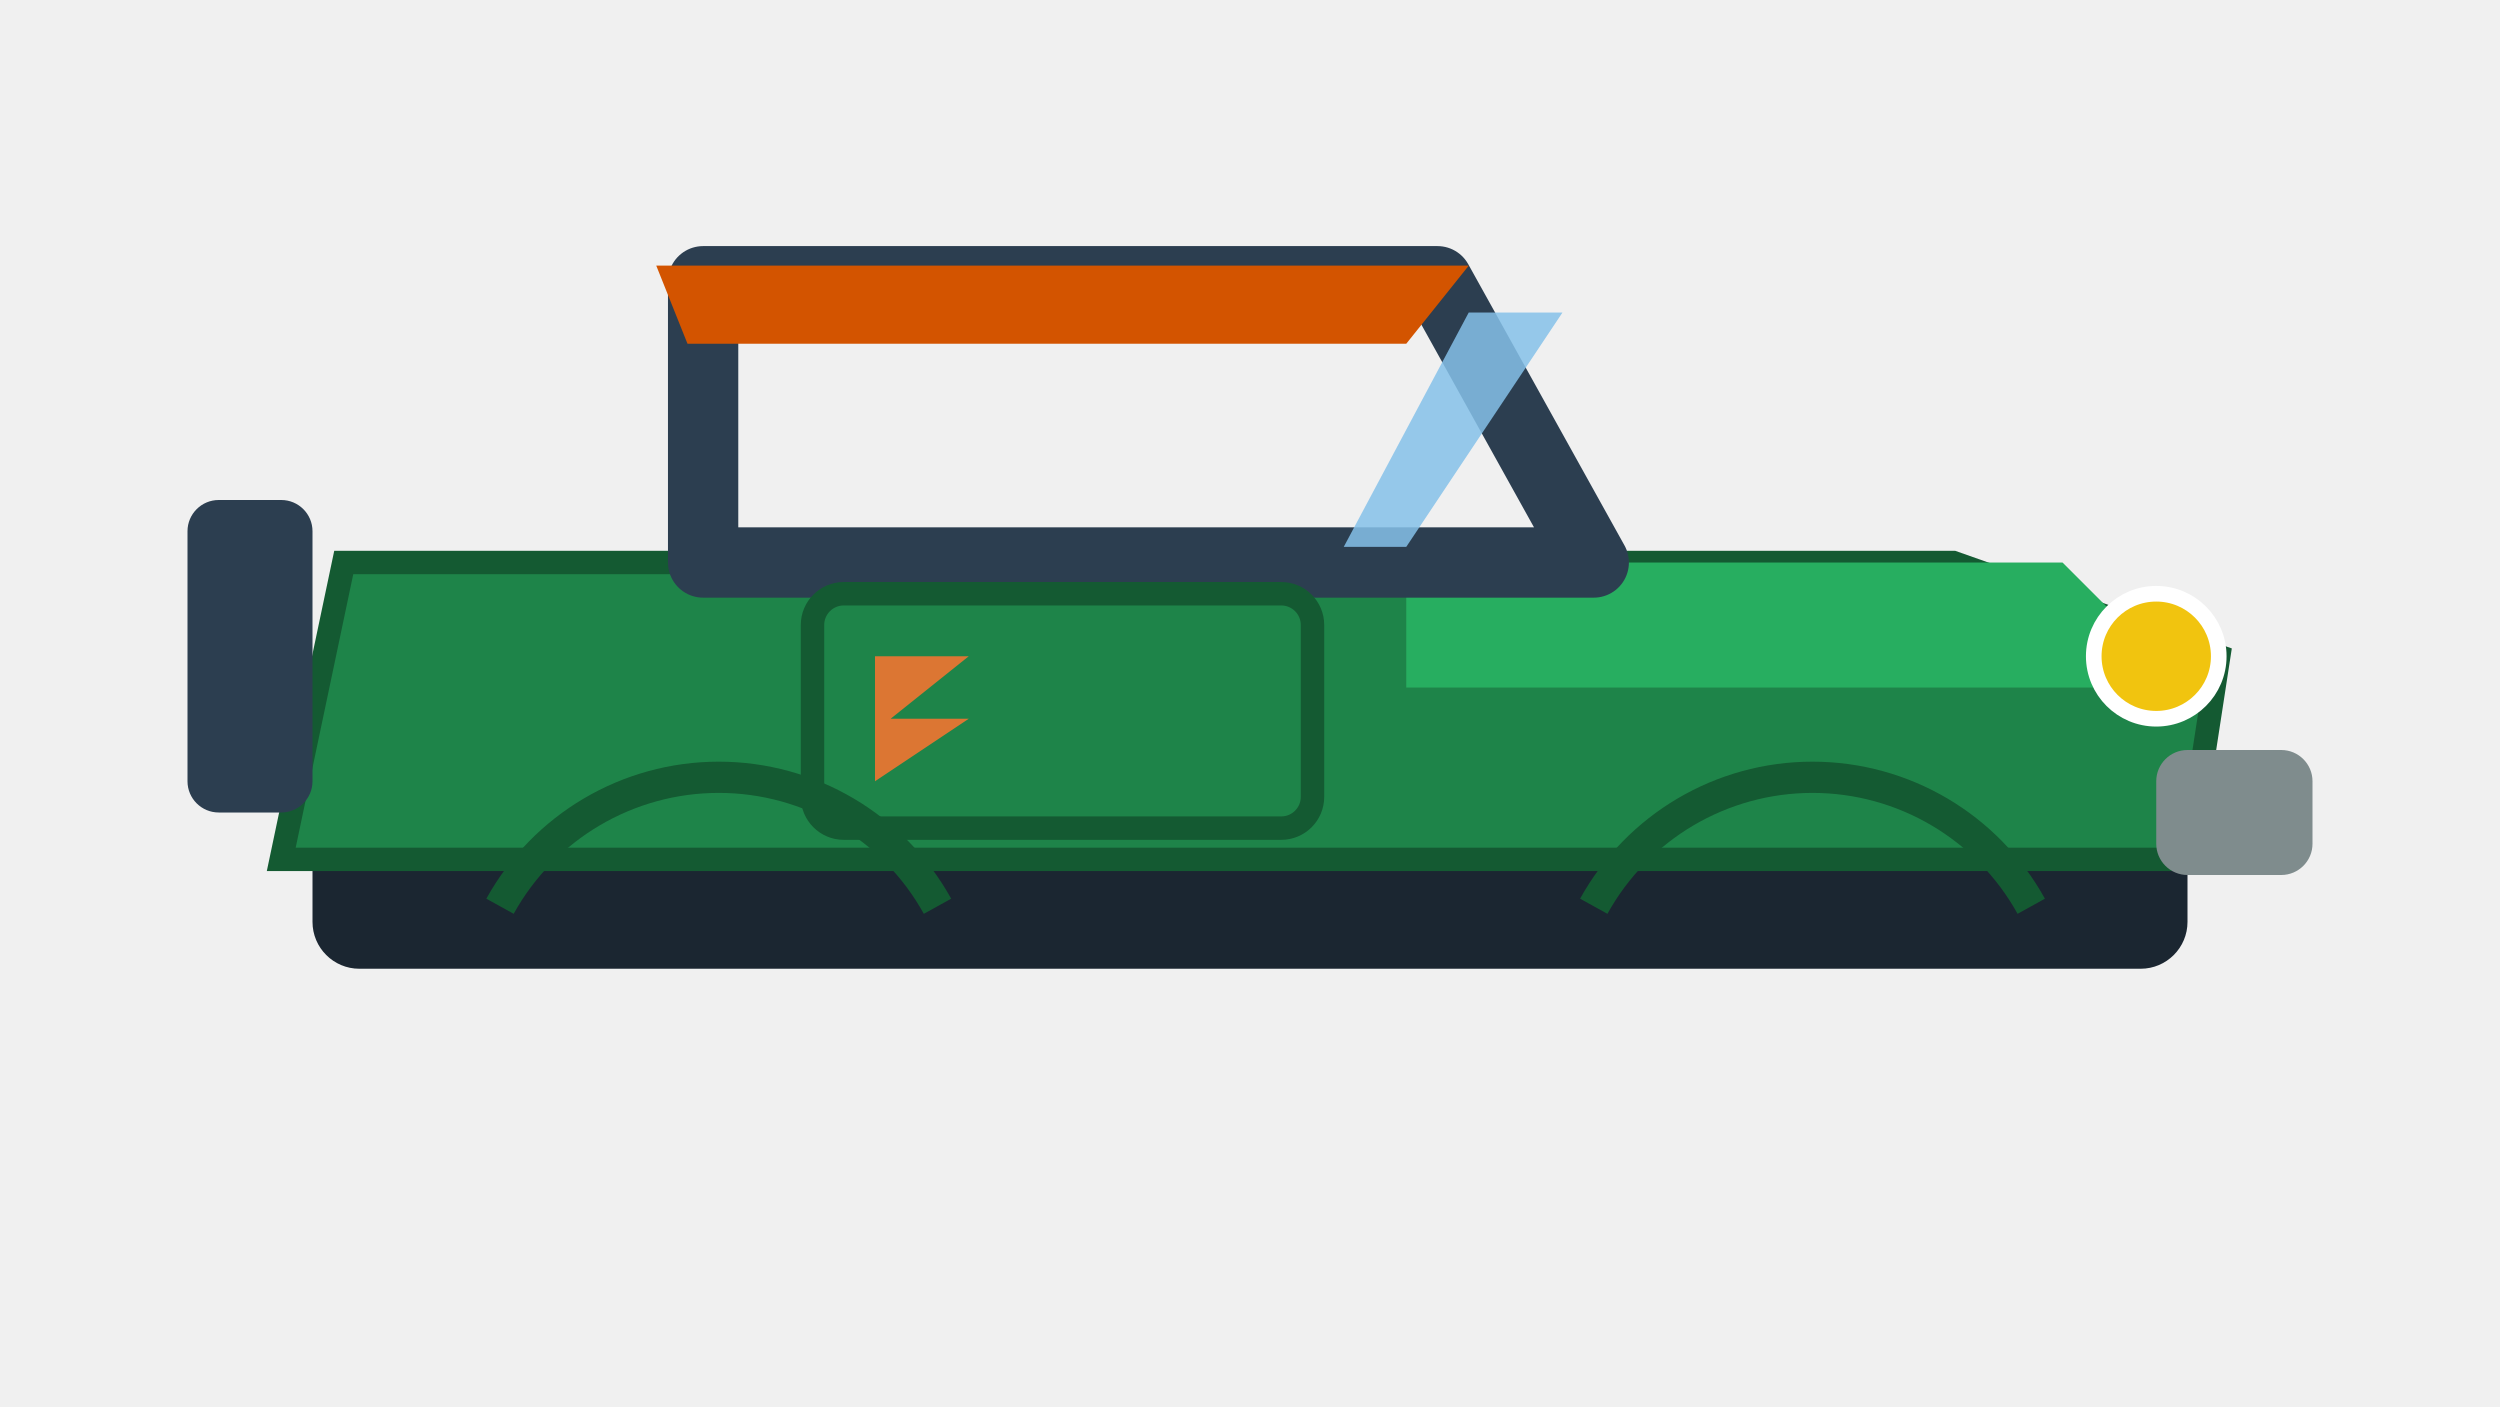
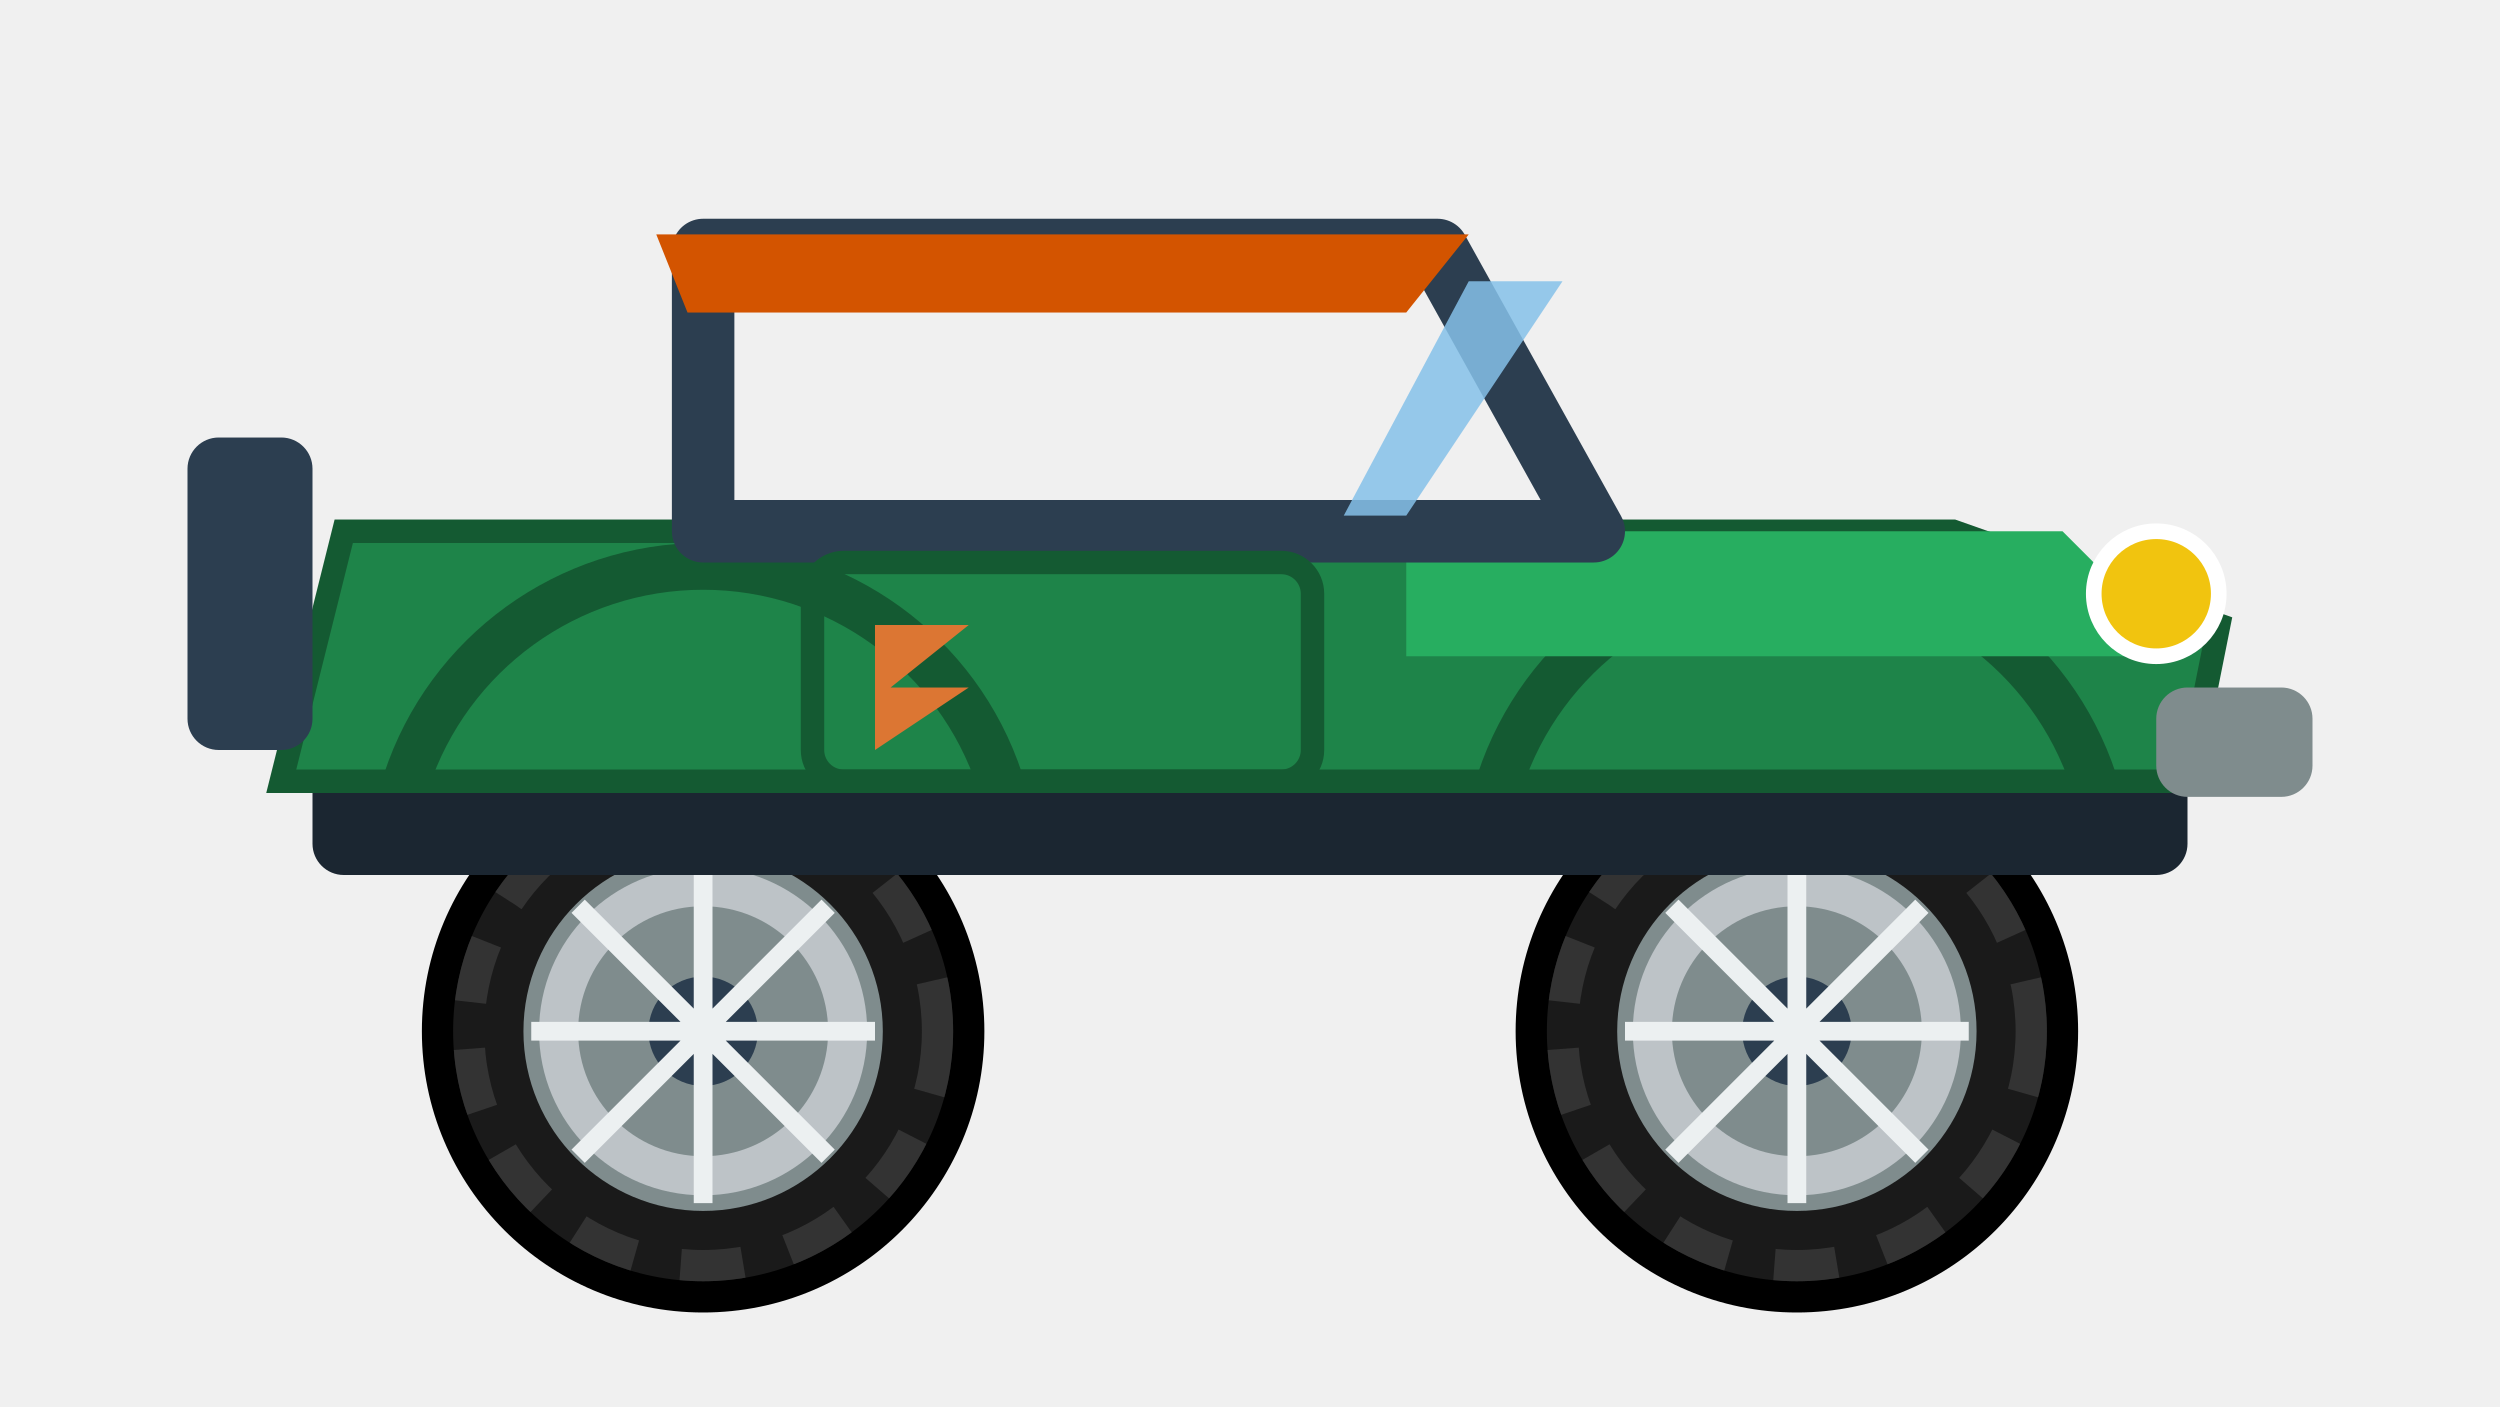
<svg xmlns="http://www.w3.org/2000/svg" width="160" height="90" viewBox="0 0 160 90">
-   <rect x="20" y="52" width="120" height="10" rx="3" fill="#1b2631" />
-   <path d="M 18 55 L 22 36 L 125 36 L 142 42 L 140 55 Z" fill="#1e8449" stroke="#145a32" stroke-width="1.5" />
-   <path d="M 90 36 L 132 36 L 140 44 L 90 44 Z" fill="#27ae60" />
-   <circle cx="138" cy="42" r="4" fill="#f1c40f" stroke="#ffffff" stroke-width="1" />
-   <rect x="138" y="48" width="10" height="8" rx="2" fill="#7f8c8d" />
-   <path d="M 45 36 L 45 18 L 92 18 L 102 36 Z" fill="none" stroke="#2c3e50" stroke-width="4.5" stroke-linejoin="round" />
-   <path d="M 86 35 L 94 20 L 100 20 L 90 35 Z" fill="#85c1e9" opacity="0.85" />
-   <path d="M 42 17 L 94 17 L 90 22 L 44 22 Z" fill="#d35400" />
-   <rect x="52" y="38" width="32" height="15" rx="2" fill="none" stroke="#145a32" stroke-width="1.5" />
-   <path d="M 56 42 L 62 42 L 57 46 L 62 46 L 56 50 Z" fill="#dc7633" />
-   <rect x="12" y="32" width="8" height="20" rx="2" fill="#2c3e50" />
-   <path d="M 32 58 A 16 16 0 0 1 60 58" fill="none" stroke="#145a32" stroke-width="2" />
-   <path d="M 102 58 A 16 16 0 0 1 130 58" fill="none" stroke="#145a32" stroke-width="2" />
+   <g id="rear-wheel">
+     <circle cx="45" cy="66" r="17" fill="#1a1a1a" stroke="#000000" stroke-width="2" />
+     <circle cx="45" cy="66" r="15" fill="none" stroke="#333333" stroke-width="2" stroke-dasharray="4,3" />
+     <circle cx="45" cy="66" r="11" fill="#bdc3c7" stroke="#7f8c8d" stroke-width="1" />
+     <circle cx="45" cy="66" r="8" fill="#7f8c8d" />
+     <circle cx="45" cy="66" r="3.5" fill="#2c3e50" />
+     <path d="M 45 55 L 45 77 M 34 66 L 56 66 M 37 58 L 53 74 M 37 74 L 53 58" stroke="#ecf0f1" stroke-width="1.2" />
+   </g>
+   <g id="front-wheel">
+     <circle cx="115" cy="66" r="17" fill="#1a1a1a" stroke="#000000" stroke-width="2" />
+     <circle cx="115" cy="66" r="15" fill="none" stroke="#333333" stroke-width="2" stroke-dasharray="4,3" />
+     <circle cx="115" cy="66" r="11" fill="#bdc3c7" stroke="#7f8c8d" stroke-width="1" />
+     <circle cx="115" cy="66" r="8" fill="#7f8c8d" />
+     <circle cx="115" cy="66" r="3.5" fill="#2c3e50" />
+     <path d="M 115 55 L 115 77 M 104 66 L 126 66 M 107 58 L 123 74 M 107 74 L 123 58" stroke="#ecf0f1" stroke-width="1.2" />
+   </g>
+   <rect x="20" y="48" width="120" height="8" rx="2" fill="#1b2631" />
+   <path d="M 18 50 L 22 34 L 125 34 L 142 40 L 140 50 Z" fill="#1e8449" stroke="#145a32" stroke-width="1.5" />
+   <path d="M 26 50 A 20 20 0 0 1 64 50" fill="none" stroke="#145a32" stroke-width="3" />
+   <path d="M 96 50 A 20 20 0 0 1 134 50" fill="none" stroke="#145a32" stroke-width="3" />
+   <path d="M 90 34 L 132 34 L 140 42 L 90 42 Z" fill="#27ae60" />
+   <circle cx="138" cy="38" r="4" fill="#f1c40f" stroke="#ffffff" stroke-width="1" />
+   <rect x="138" y="44" width="10" height="7" rx="2" fill="#7f8c8d" />
+   <path d="M 45 34 L 45 16 L 92 16 L 102 34 Z" fill="none" stroke="#2c3e50" stroke-width="4" stroke-linejoin="round" />
+   <path d="M 86 33 L 94 18 L 100 18 L 90 33 Z" fill="#85c1e9" opacity="0.85" />
+   <path d="M 42 15 L 94 15 L 90 20 L 44 20 Z" fill="#d35400" />
+   <rect x="52" y="36" width="32" height="14" rx="2" fill="none" stroke="#145a32" stroke-width="1.5" />
+   <path d="M 56 40 L 62 40 L 57 44 L 62 44 L 56 48 Z" fill="#dc7633" />
+   <rect x="12" y="28" width="8" height="20" rx="2" fill="#2c3e50" />
</svg>
